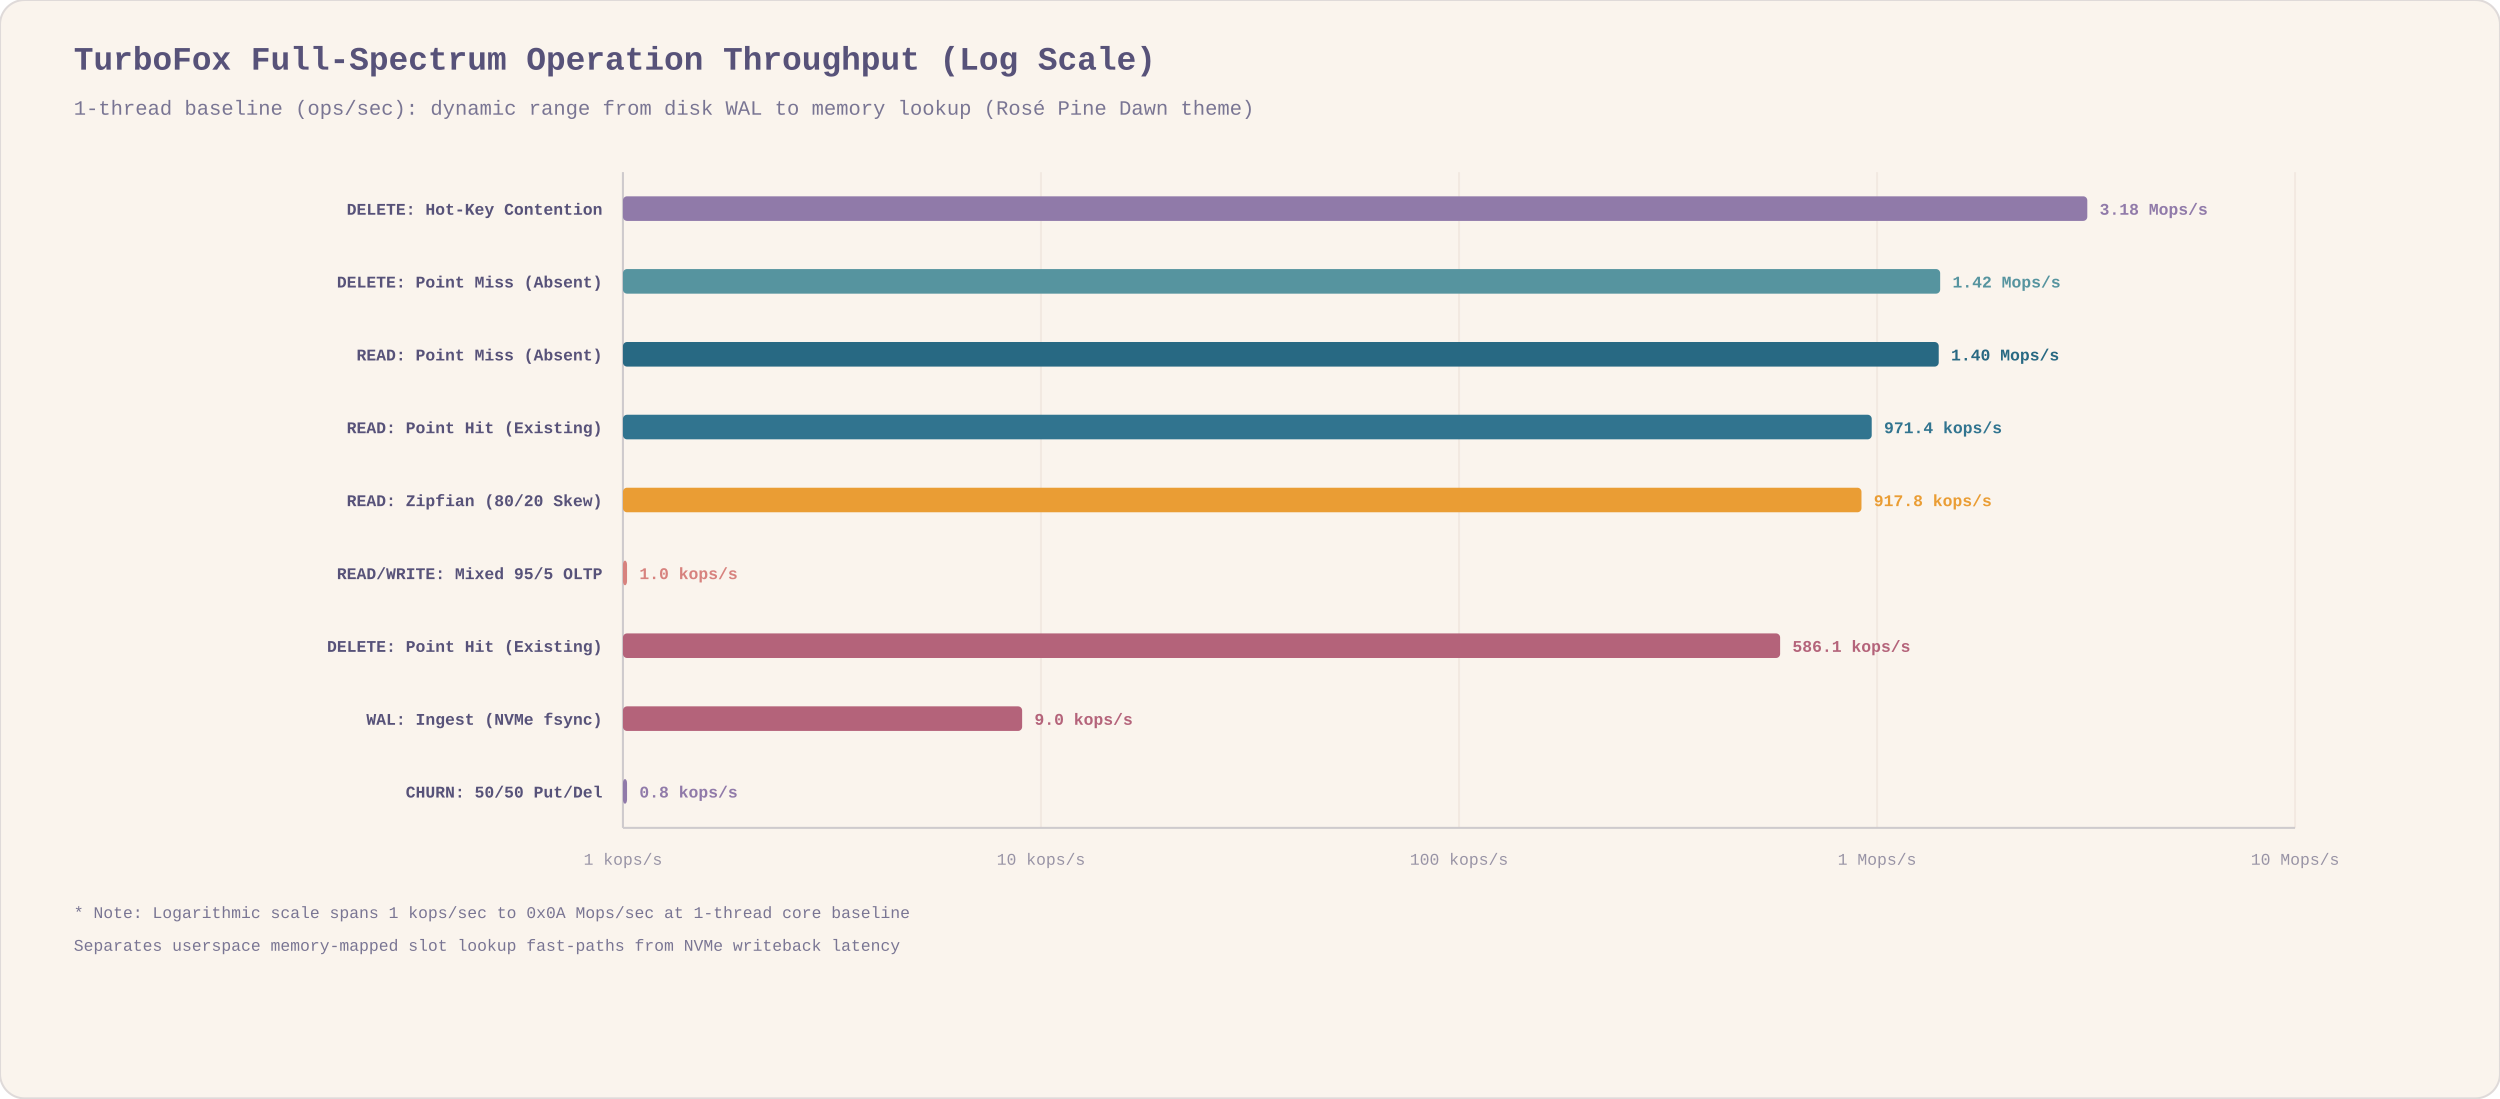
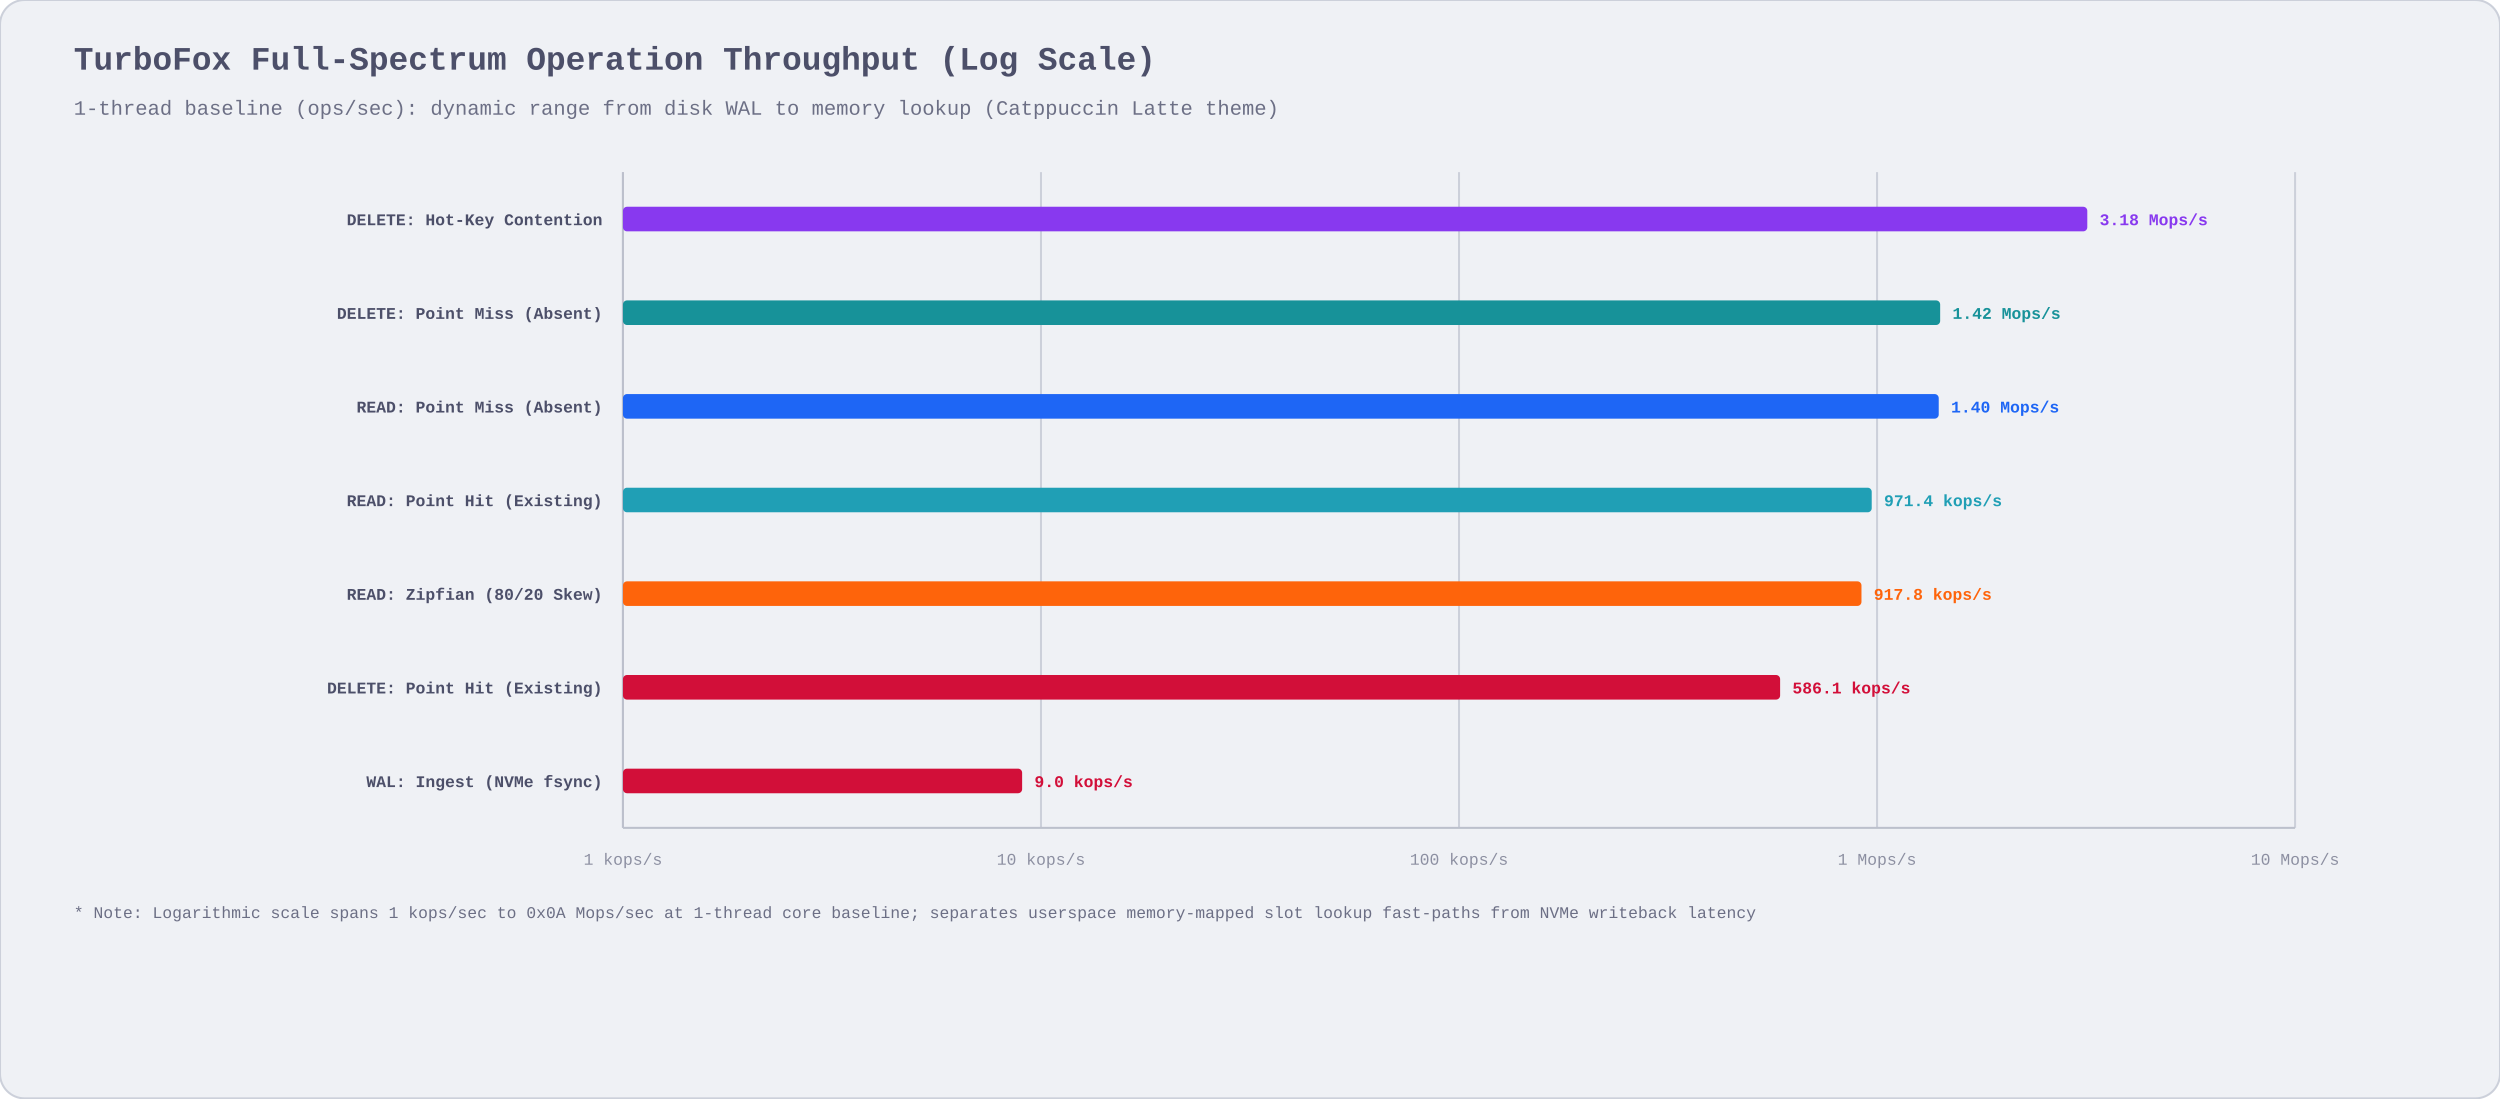
- <svg xmlns="http://www.w3.org/2000/svg" viewBox="0 0 1220 536" width="1220" height="536" style="background:#faf4ed; font-family:ui-monospace,'SF Mono',Menlo,Monaco,Consolas,'Liberation Mono',monospace;">
-   <rect width="1220" height="536" rx="12" fill="#faf4ed" stroke="#dfdad9" stroke-width="1" />
-   <text x="36" y="34" fill="#575279" font-size="16" font-weight="bold">TurboFox Full-Spectrum Operation Throughput (Log Scale)</text>
-   <text x="36" y="56" fill="#797593" font-size="10">1-thread baseline (ops/sec): dynamic range from disk WAL to memory lookup (Rosé Pine Dawn theme)</text>
-   <line x1="304.0" y1="84" x2="304.0" y2="404" stroke="#f2e9e1" stroke-width="1" />
-   <text x="304.0" y="422" fill="#9893a5" font-size="8" text-anchor="middle">1 kops/s</text>
-   <line x1="508.0" y1="84" x2="508.0" y2="404" stroke="#f2e9e1" stroke-width="1" />
-   <text x="508.0" y="422" fill="#9893a5" font-size="8" text-anchor="middle">10 kops/s</text>
-   <line x1="712.0" y1="84" x2="712.0" y2="404" stroke="#f2e9e1" stroke-width="1" />
-   <text x="712.0" y="422" fill="#9893a5" font-size="8" text-anchor="middle">100 kops/s</text>
-   <line x1="916.0" y1="84" x2="916.0" y2="404" stroke="#f2e9e1" stroke-width="1" />
-   <text x="916.0" y="422" fill="#9893a5" font-size="8" text-anchor="middle">1 Mops/s</text>
-   <line x1="1120.0" y1="84" x2="1120.0" y2="404" stroke="#f2e9e1" stroke-width="1" />
-   <text x="1120.0" y="422" fill="#9893a5" font-size="8" text-anchor="middle">10 Mops/s</text>
-   <line x1="304" y1="84" x2="304" y2="404" stroke="#cecacd" stroke-width="1" />
-   <line x1="304" y1="404" x2="1120" y2="404" stroke="#cecacd" stroke-width="1" />
-   <text x="294" y="104.8" fill="#575279" font-size="8" font-weight="bold" text-anchor="end">DELETE: Hot-Key Contention</text>
-   <rect x="304" y="95.8" width="714.6" height="12" rx="2" fill="#907aa9" />
-   <text x="1024.6" y="104.8" fill="#907aa9" font-size="8" font-weight="bold">3.18 Mops/s</text>
-   <text x="294" y="140.3" fill="#575279" font-size="8" font-weight="bold" text-anchor="end">DELETE: Point Miss (Absent)</text>
-   <rect x="304" y="131.3" width="642.8" height="12" rx="2" fill="#56949f" />
-   <text x="952.8" y="140.3" fill="#56949f" font-size="8" font-weight="bold">1.42 Mops/s</text>
-   <text x="294" y="175.9" fill="#575279" font-size="8" font-weight="bold" text-anchor="end">READ: Point Miss (Absent)</text>
-   <rect x="304" y="166.9" width="642.1" height="12" rx="2" fill="#286983" />
-   <text x="952.1" y="175.9" fill="#286983" font-size="8" font-weight="bold">1.40 Mops/s</text>
-   <text x="294" y="211.4" fill="#575279" font-size="8" font-weight="bold" text-anchor="end">READ: Point Hit (Existing)</text>
-   <rect x="304" y="202.4" width="609.4" height="12" rx="2" fill="#31748f" />
-   <text x="919.4" y="211.4" fill="#31748f" font-size="8" font-weight="bold">971.4 kops/s</text>
-   <text x="294" y="247.0" fill="#575279" font-size="8" font-weight="bold" text-anchor="end">READ: Zipfian (80/20 Skew)</text>
-   <rect x="304" y="238.0" width="604.4" height="12" rx="2" fill="#ea9d34" />
-   <text x="914.4" y="247.0" fill="#ea9d34" font-size="8" font-weight="bold">917.8 kops/s</text>
-   <text x="294" y="282.6" fill="#575279" font-size="8" font-weight="bold" text-anchor="end">READ/WRITE: Mixed 95/5 OLTP</text>
-   <rect x="304" y="273.6" width="2.0" height="12" rx="2" fill="#d7827e" />
-   <text x="312.0" y="282.6" fill="#d7827e" font-size="8" font-weight="bold">1.0 kops/s</text>
-   <text x="294" y="318.1" fill="#575279" font-size="8" font-weight="bold" text-anchor="end">DELETE: Point Hit (Existing)</text>
-   <rect x="304" y="309.1" width="564.7" height="12" rx="2" fill="#b4637a" />
-   <text x="874.7" y="318.1" fill="#b4637a" font-size="8" font-weight="bold">586.1 kops/s</text>
-   <text x="294" y="353.7" fill="#575279" font-size="8" font-weight="bold" text-anchor="end">WAL: Ingest (NVMe fsync)</text>
-   <rect x="304" y="344.7" width="194.8" height="12" rx="2" fill="#b4637a" />
-   <text x="504.8" y="353.7" fill="#b4637a" font-size="8" font-weight="bold">9.0 kops/s</text>
-   <text x="294" y="389.2" fill="#575279" font-size="8" font-weight="bold" text-anchor="end">CHURN: 50/50 Put/Del</text>
-   <rect x="304" y="380.2" width="2.0" height="12" rx="2" fill="#907aa9" />
-   <text x="312.0" y="389.2" fill="#907aa9" font-size="8" font-weight="bold">0.8 kops/s</text>
-   <text x="36" y="448" fill="#797593" font-size="8">* Note: Logarithmic scale spans 1 kops/sec to 0x0A Mops/sec at 1-thread core baseline</text>
-   <text x="36" y="464" fill="#797593" font-size="8">  Separates userspace memory-mapped slot lookup fast-paths from NVMe writeback latency</text>
+ <svg xmlns="http://www.w3.org/2000/svg" viewBox="0 0 1220 536" width="1220" height="536" style="background:#eff1f5; font-family:ui-monospace,'SF Mono',Menlo,Monaco,Consolas,'Liberation Mono',monospace;">
+   <rect width="1220" height="536" rx="12" fill="#eff1f5" stroke="#ccd0da" stroke-width="1" />
+   <text x="36" y="34" fill="#4c4f69" font-size="16" font-weight="bold">TurboFox Full-Spectrum Operation Throughput (Log Scale)</text>
+   <text x="36" y="56" fill="#6c6f85" font-size="10">1-thread baseline (ops/sec): dynamic range from disk WAL to memory lookup (Catppuccin Latte theme)</text>
+   <line x1="304.0" y1="84" x2="304.0" y2="404" stroke="#ccd0da" stroke-width="1" />
+   <text x="304.0" y="422" fill="#8c8fa1" font-size="8" text-anchor="middle">1 kops/s</text>
+   <line x1="508.0" y1="84" x2="508.0" y2="404" stroke="#ccd0da" stroke-width="1" />
+   <text x="508.0" y="422" fill="#8c8fa1" font-size="8" text-anchor="middle">10 kops/s</text>
+   <line x1="712.0" y1="84" x2="712.0" y2="404" stroke="#ccd0da" stroke-width="1" />
+   <text x="712.0" y="422" fill="#8c8fa1" font-size="8" text-anchor="middle">100 kops/s</text>
+   <line x1="916.0" y1="84" x2="916.0" y2="404" stroke="#ccd0da" stroke-width="1" />
+   <text x="916.0" y="422" fill="#8c8fa1" font-size="8" text-anchor="middle">1 Mops/s</text>
+   <line x1="1120.0" y1="84" x2="1120.0" y2="404" stroke="#ccd0da" stroke-width="1" />
+   <text x="1120.0" y="422" fill="#8c8fa1" font-size="8" text-anchor="middle">10 Mops/s</text>
+   <line x1="304" y1="84" x2="304" y2="404" stroke="#bcc0cc" stroke-width="1" />
+   <line x1="304" y1="404" x2="1120" y2="404" stroke="#bcc0cc" stroke-width="1" />
+   <text x="294" y="109.9" fill="#4c4f69" font-size="8" font-weight="bold" text-anchor="end">DELETE: Hot-Key Contention</text>
+   <rect x="304" y="100.9" width="714.6" height="12" rx="2" fill="#8839ef" />
+   <text x="1024.6" y="109.9" fill="#8839ef" font-size="8" font-weight="bold">3.18 Mops/s</text>
+   <text x="294" y="155.6" fill="#4c4f69" font-size="8" font-weight="bold" text-anchor="end">DELETE: Point Miss (Absent)</text>
+   <rect x="304" y="146.6" width="642.8" height="12" rx="2" fill="#179299" />
+   <text x="952.8" y="155.6" fill="#179299" font-size="8" font-weight="bold">1.42 Mops/s</text>
+   <text x="294" y="201.3" fill="#4c4f69" font-size="8" font-weight="bold" text-anchor="end">READ: Point Miss (Absent)</text>
+   <rect x="304" y="192.3" width="642.1" height="12" rx="2" fill="#1e66f5" />
+   <text x="952.1" y="201.3" fill="#1e66f5" font-size="8" font-weight="bold">1.40 Mops/s</text>
+   <text x="294" y="247.0" fill="#4c4f69" font-size="8" font-weight="bold" text-anchor="end">READ: Point Hit (Existing)</text>
+   <rect x="304" y="238.0" width="609.4" height="12" rx="2" fill="#209fb5" />
+   <text x="919.4" y="247.0" fill="#209fb5" font-size="8" font-weight="bold">971.4 kops/s</text>
+   <text x="294" y="292.7" fill="#4c4f69" font-size="8" font-weight="bold" text-anchor="end">READ: Zipfian (80/20 Skew)</text>
+   <rect x="304" y="283.7" width="604.4" height="12" rx="2" fill="#fe640b" />
+   <text x="914.4" y="292.7" fill="#fe640b" font-size="8" font-weight="bold">917.8 kops/s</text>
+   <text x="294" y="338.4" fill="#4c4f69" font-size="8" font-weight="bold" text-anchor="end">DELETE: Point Hit (Existing)</text>
+   <rect x="304" y="329.4" width="564.7" height="12" rx="2" fill="#d20f39" />
+   <text x="874.7" y="338.4" fill="#d20f39" font-size="8" font-weight="bold">586.1 kops/s</text>
+   <text x="294" y="384.1" fill="#4c4f69" font-size="8" font-weight="bold" text-anchor="end">WAL: Ingest (NVMe fsync)</text>
+   <rect x="304" y="375.1" width="194.8" height="12" rx="2" fill="#d20f39" />
+   <text x="504.8" y="384.1" fill="#d20f39" font-size="8" font-weight="bold">9.0 kops/s</text>
+   <text x="36" y="448" fill="#6c6f85" font-size="8">* Note: Logarithmic scale spans 1 kops/sec to 0x0A Mops/sec at 1-thread core baseline; separates userspace memory-mapped slot lookup fast-paths from NVMe writeback latency</text>
</svg>
